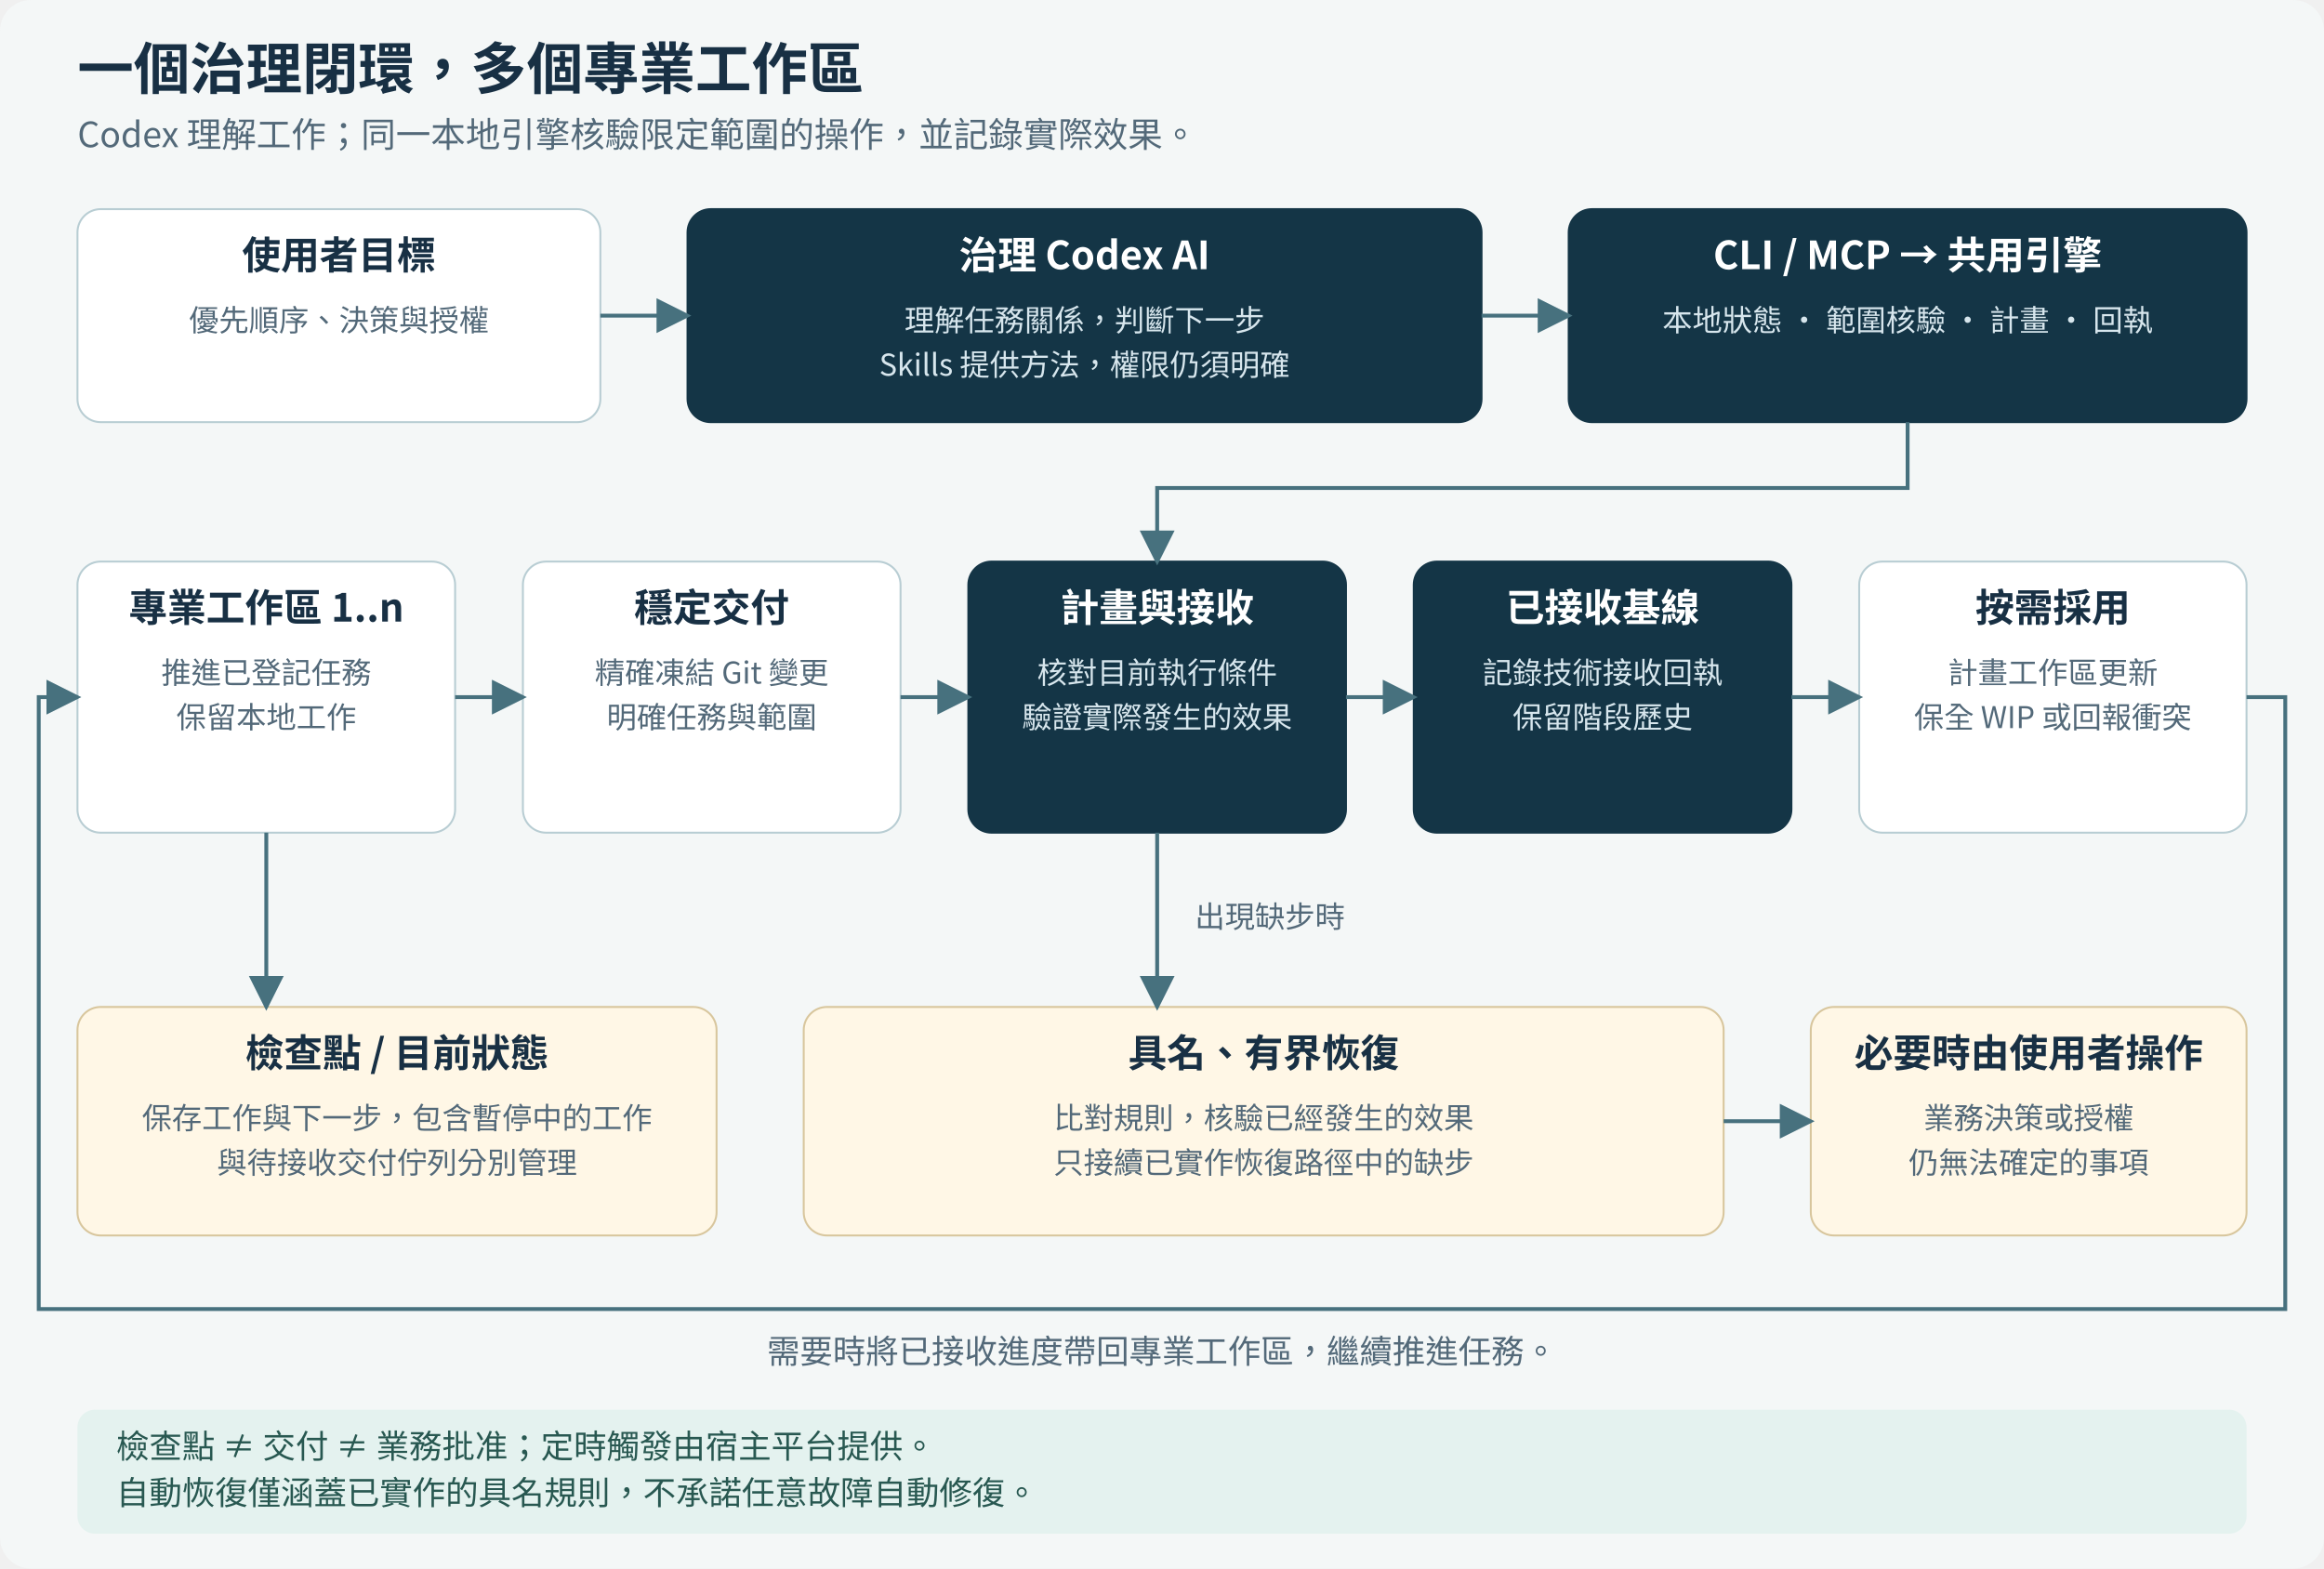
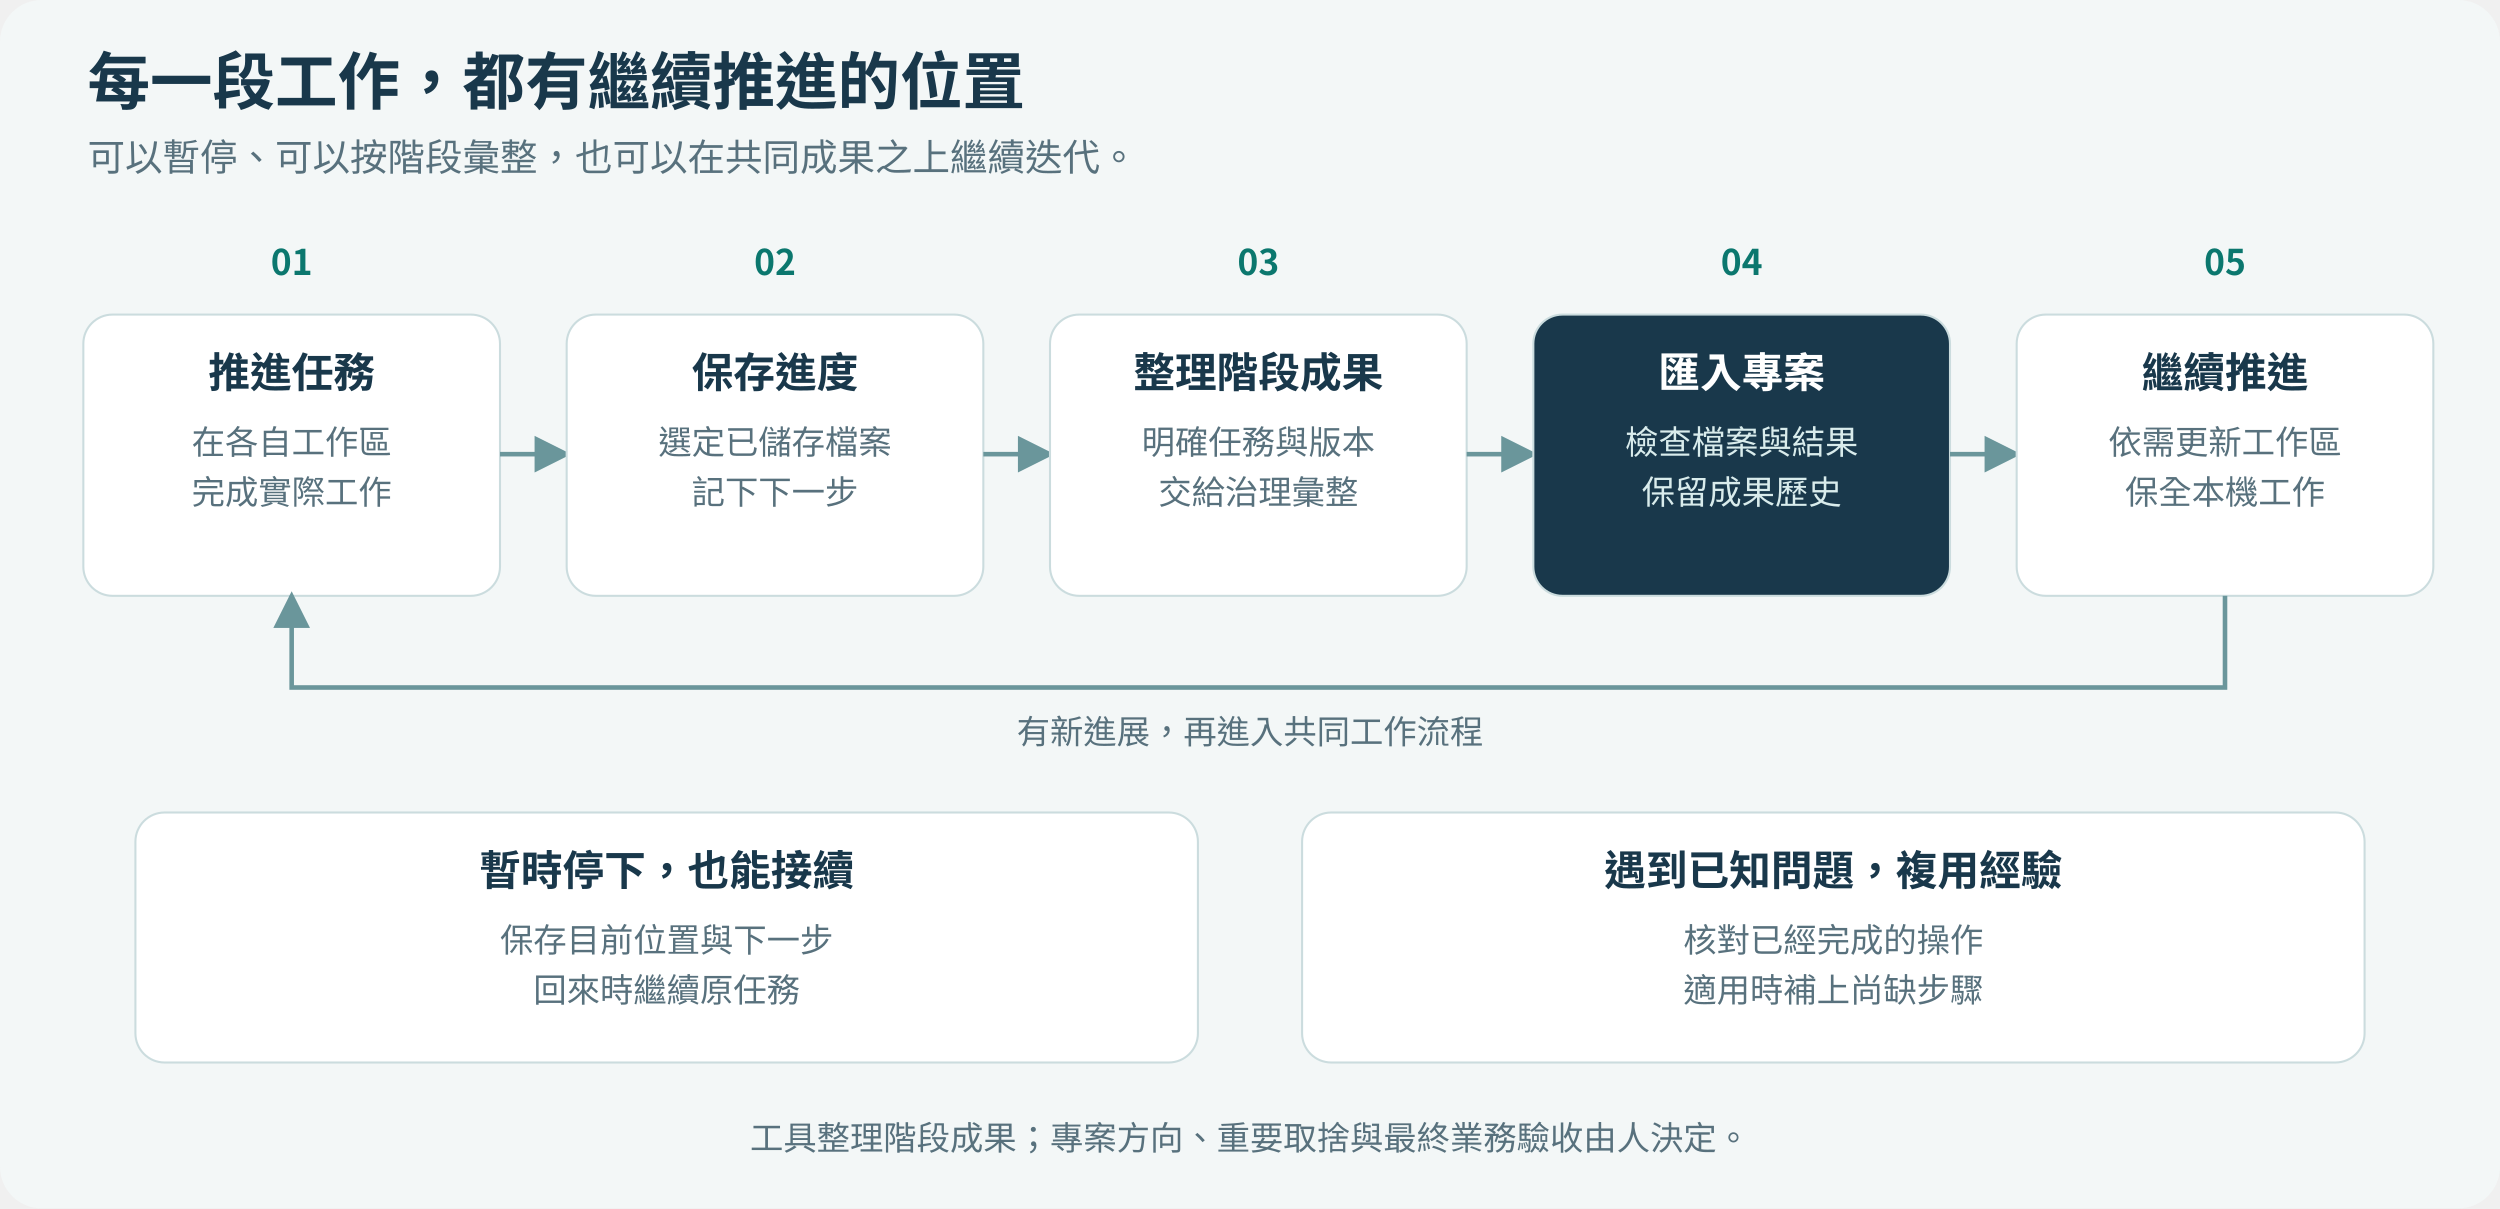
- <svg xmlns="http://www.w3.org/2000/svg" width="1200" height="810" viewBox="0 0 1200 810" role="img" aria-labelledby="title description" xml:lang="zh-TW">
+ <svg xmlns="http://www.w3.org/2000/svg" width="1200" height="580" viewBox="0 0 1200 580" role="img" aria-labelledby="title description" xml:lang="zh-TW">
  <defs>
-     <marker id="arrow" markerWidth="9" markerHeight="9" refX="8" refY="4.5" orient="auto">
-       <path d="M0 0L9 4.5L0 9Z" fill="#47717e" />
+     <marker id="arrow" markerWidth="8" markerHeight="8" refX="7" refY="4" orient="auto">
+       <path d="M0 0L8 4L0 8Z" fill="#6a969b" />
    </marker>
  </defs>
-   <rect width="1200" height="810" rx="16" fill="#f4f7f7" />
+   <rect width="1200" height="580" rx="20" fill="#f3f7f7" />
  <g font-family="Segoe UI, Noto Sans CJK SC, Microsoft JhengHei, Microsoft YaHei, sans-serif">
-     <text x="40" y="46" font-size="29" font-weight="700" fill="#183044">一個治理閉環，多個專業工作區</text>
-     <text x="40" y="76" font-size="18" fill="#536979">Codex 理解工作；同一本地引擎核驗限定範圍的操作，並記錄實際效果。</text>
-     <rect x="40" y="108" width="270" height="110" rx="12" fill="#ffffff" stroke="#b8cdd3" />
-     <text x="175" y="139" text-anchor="middle" font-size="20" font-weight="650" fill="#183044">使用者目標</text>
-     <text x="175" y="171" text-anchor="middle" font-size="15.5" fill="#536979">優先順序、決策與授權</text>
-     <rect x="355" y="108" width="410" height="110" rx="12" fill="#143546" stroke="#143546" />
-     <text x="560" y="139" text-anchor="middle" font-size="20" font-weight="650" fill="#ffffff">治理 Codex AI</text>
-     <text x="560" y="171" text-anchor="middle" font-size="15.5" fill="#d7e6ed">理解任務關係，判斷下一步</text>
-     <text x="560" y="194" text-anchor="middle" font-size="15.5" fill="#d7e6ed">Skills 提供方法，權限仍須明確</text>
-     <rect x="810" y="108" width="350" height="110" rx="12" fill="#143546" stroke="#143546" />
-     <text x="985" y="139" text-anchor="middle" font-size="20" font-weight="650" fill="#ffffff">CLI / MCP → 共用引擎</text>
-     <text x="985" y="171" text-anchor="middle" font-size="15.5" fill="#d7e6ed">本地狀態 · 範圍核驗 · 計畫 · 回執</text>
-     <rect x="40" y="290" width="195" height="140" rx="12" fill="#ffffff" stroke="#b8cdd3" />
-     <text x="137.5" y="321" text-anchor="middle" font-size="20" font-weight="650" fill="#183044">專業工作區 1..n</text>
-     <text x="137.5" y="353" text-anchor="middle" font-size="15.5" fill="#536979">推進已登記任務</text>
-     <text x="137.5" y="376" text-anchor="middle" font-size="15.5" fill="#536979">保留本地工作</text>
-     <rect x="270" y="290" width="195" height="140" rx="12" fill="#ffffff" stroke="#b8cdd3" />
-     <text x="367.5" y="321" text-anchor="middle" font-size="20" font-weight="650" fill="#183044">穩定交付</text>
-     <text x="367.5" y="353" text-anchor="middle" font-size="15.5" fill="#536979">精確凍結 Git 變更</text>
-     <text x="367.5" y="376" text-anchor="middle" font-size="15.5" fill="#536979">明確任務與範圍</text>
-     <rect x="500" y="290" width="195" height="140" rx="12" fill="#143546" stroke="#143546" />
-     <text x="597.5" y="321" text-anchor="middle" font-size="20" font-weight="650" fill="#ffffff">計畫與接收</text>
-     <text x="597.5" y="353" text-anchor="middle" font-size="15.5" fill="#d7e6ed">核對目前執行條件</text>
-     <text x="597.5" y="376" text-anchor="middle" font-size="15.5" fill="#d7e6ed">驗證實際發生的效果</text>
-     <rect x="730" y="290" width="195" height="140" rx="12" fill="#143546" stroke="#143546" />
-     <text x="827.5" y="321" text-anchor="middle" font-size="20" font-weight="650" fill="#ffffff">已接收基線</text>
-     <text x="827.5" y="353" text-anchor="middle" font-size="15.5" fill="#d7e6ed">記錄技術接收回執</text>
-     <text x="827.5" y="376" text-anchor="middle" font-size="15.5" fill="#d7e6ed">保留階段歷史</text>
-     <rect x="960" y="290" width="200" height="140" rx="12" fill="#ffffff" stroke="#b8cdd3" />
-     <text x="1060" y="321" text-anchor="middle" font-size="20" font-weight="650" fill="#183044">按需採用</text>
-     <text x="1060" y="353" text-anchor="middle" font-size="15.5" fill="#536979">計畫工作區更新</text>
-     <text x="1060" y="376" text-anchor="middle" font-size="15.5" fill="#536979">保全 WIP 或回報衝突</text>
-     <rect x="40" y="520" width="330" height="118" rx="12" fill="#fff7e6" stroke="#d8c69d" />
-     <text x="205" y="551" text-anchor="middle" font-size="20" font-weight="650" fill="#183044">檢查點 / 目前狀態</text>
-     <text x="205" y="583" text-anchor="middle" font-size="15.5" fill="#536979">保存工作與下一步，包含暫停中的工作</text>
-     <text x="205" y="606" text-anchor="middle" font-size="15.5" fill="#536979">與待接收交付佇列分別管理</text>
-     <rect x="415" y="520" width="475" height="118" rx="12" fill="#fff7e6" stroke="#d8c69d" />
-     <text x="652.5" y="551" text-anchor="middle" font-size="20" font-weight="650" fill="#183044">具名、有界恢復</text>
-     <text x="652.5" y="583" text-anchor="middle" font-size="15.5" fill="#536979">比對規則，核驗已經發生的效果</text>
-     <text x="652.5" y="606" text-anchor="middle" font-size="15.5" fill="#536979">只接續已實作恢復路徑中的缺步</text>
-     <rect x="935" y="520" width="225" height="118" rx="12" fill="#fff7e6" stroke="#d8c69d" />
-     <text x="1047.5" y="551" text-anchor="middle" font-size="20" font-weight="650" fill="#183044">必要時由使用者操作</text>
-     <text x="1047.5" y="583" text-anchor="middle" font-size="15.5" fill="#536979">業務決策或授權</text>
-     <text x="1047.5" y="606" text-anchor="middle" font-size="15.5" fill="#536979">仍無法確定的事項</text>
-     <text x="617" y="479" font-size="15.5" fill="#536979">出現缺步時</text>
-     <g fill="none" stroke="#47717e" stroke-width="2" marker-end="url(#arrow)">
-       <path d="M310 163H355" />
-       <path d="M765 163H810" />
-       <path d="M985 218V252H597.5V290" />
-       <path d="M235 360H270" />
-       <path d="M465 360H500" />
-       <path d="M695 360H730" />
-       <path d="M925 360H960" />
-       <path d="M137.5 430V520" />
-       <path d="M597.5 430V520" />
-       <path d="M890 579H935" />
-       <path d="M1160 360H1180V676H20V360H40" />
-     </g>
-     <text x="600" y="704" text-anchor="middle" font-size="17" fill="#536979">需要時將已接收進度帶回專業工作區，繼續推進任務。</text>
-     <rect x="40" y="728" width="1120" height="64" rx="9" fill="#e4f2ef" />
-     <text x="60" y="753" font-size="17" fill="#285851">檢查點 ≠ 交付 ≠ 業務批准；定時觸發由宿主平台提供。</text>
-     <text x="60" y="777" font-size="17" fill="#285851">自動恢復僅涵蓋已實作的具名規則，不承諾任意故障自動修復。</text>
+     <text x="42" y="50" text-anchor="start" font-size="30" fill="#19384b" font-weight="700">每一段工作，都有繼續推進的位置</text>
+     <text x="42" y="82" text-anchor="start" font-size="18" fill="#58717d" font-weight="400">可以暫停、可以按階段彙整，也可以在共同成果之上繼續迭代。</text>
+     <text x="140" y="132" text-anchor="middle" font-size="17" fill="#0b776e" font-weight="700">01</text>
+     <rect x="40" y="151" width="200" height="135" rx="14" fill="#ffffff" stroke="#cbdcde" />
+     <text x="140.0" y="186" text-anchor="middle" font-size="20" fill="#19384b" font-weight="700">推進任務</text>
+     <text x="140.0" y="218" text-anchor="middle" font-size="16" fill="#58717d" font-weight="400">在各自工作區</text>
+     <text x="140.0" y="242" text-anchor="middle" font-size="16" fill="#58717d" font-weight="400">完成實際工作</text>
+     <path d="M240 218H272" fill="none" stroke="#6a969b" stroke-width="2.2" marker-end="url(#arrow)" />
+     <text x="372" y="132" text-anchor="middle" font-size="17" fill="#0b776e" font-weight="700">02</text>
+     <rect x="272" y="151" width="200" height="135" rx="14" fill="#ffffff" stroke="#cbdcde" />
+     <text x="372.0" y="186" text-anchor="middle" font-size="20" fill="#19384b" font-weight="700">保存進度</text>
+     <text x="372.0" y="218" text-anchor="middle" font-size="16" fill="#58717d" font-weight="400">選定已儲存檔案</text>
+     <text x="372.0" y="242" text-anchor="middle" font-size="16" fill="#58717d" font-weight="400">記下下一步</text>
+     <path d="M472 218H504" fill="none" stroke="#6a969b" stroke-width="2.2" marker-end="url(#arrow)" />
+     <text x="604" y="132" text-anchor="middle" font-size="17" fill="#0b776e" font-weight="700">03</text>
+     <rect x="504" y="151" width="200" height="135" rx="14" fill="#ffffff" stroke="#cbdcde" />
+     <text x="604.0" y="186" text-anchor="middle" font-size="20" fill="#19384b" font-weight="700">整理階段成果</text>
+     <text x="604.0" y="218" text-anchor="middle" font-size="16" fill="#58717d" font-weight="400">明確任務與版本</text>
+     <text x="604.0" y="242" text-anchor="middle" font-size="16" fill="#58717d" font-weight="400">交給治理彙整</text>
+     <path d="M704 218H736" fill="none" stroke="#6a969b" stroke-width="2.2" marker-end="url(#arrow)" />
+     <text x="836" y="132" text-anchor="middle" font-size="17" fill="#0b776e" font-weight="700">04</text>
+     <rect x="736" y="151" width="200" height="135" rx="14" fill="#19384b" stroke="#cbdcde" />
+     <text x="836.0" y="186" text-anchor="middle" font-size="20" fill="#ffffff" font-weight="700">匯入專案</text>
+     <text x="836.0" y="218" text-anchor="middle" font-size="16" fill="#d9ecec" font-weight="400">檢查檔案與結果</text>
+     <text x="836.0" y="242" text-anchor="middle" font-size="16" fill="#d9ecec" font-weight="400">保留成果歷史</text>
+     <path d="M936 218H968" fill="none" stroke="#6a969b" stroke-width="2.2" marker-end="url(#arrow)" />
+     <text x="1068" y="132" text-anchor="middle" font-size="17" fill="#0b776e" font-weight="700">05</text>
+     <rect x="968" y="151" width="200" height="135" rx="14" fill="#ffffff" stroke="#cbdcde" />
+     <text x="1068.0" y="186" text-anchor="middle" font-size="20" fill="#19384b" font-weight="700">繼續推進</text>
+     <text x="1068.0" y="218" text-anchor="middle" font-size="16" fill="#58717d" font-weight="400">依需更新工作區</text>
+     <text x="1068.0" y="242" text-anchor="middle" font-size="16" fill="#58717d" font-weight="400">保全本機工作</text>
+     <path d="M1068 286V330H140V286" fill="none" stroke="#6a969b" stroke-width="2.2" marker-end="url(#arrow)" />
+     <text x="600" y="357" text-anchor="middle" font-size="16" fill="#58717d" font-weight="400">有新進展，再進入共同工作流程</text>
+     <rect x="65" y="390" width="510" height="120" rx="14" fill="#ffffff" stroke="#cbdcde" />
+     <text x="320.0" y="425" text-anchor="middle" font-size="20" fill="#19384b" font-weight="700">暫時停下，也能接續</text>
+     <text x="320.0" y="457" text-anchor="middle" font-size="16" fill="#58717d" font-weight="400">保存目前位置與下一步</text>
+     <text x="320.0" y="481" text-anchor="middle" font-size="16" fill="#58717d" font-weight="400">回來時繼續原任務</text>
+     <rect x="625" y="390" width="510" height="120" rx="14" fill="#ffffff" stroke="#cbdcde" />
+     <text x="880.0" y="425" text-anchor="middle" font-size="20" fill="#19384b" font-weight="700">遇到已知問題，複用經驗</text>
+     <text x="880.0" y="457" text-anchor="middle" font-size="16" fill="#58717d" font-weight="400">核對已經完成的操作</text>
+     <text x="880.0" y="481" text-anchor="middle" font-size="16" fill="#58717d" font-weight="400">適用時補上尚缺步驟</text>
+     <text x="600" y="552" text-anchor="middle" font-size="16" fill="#58717d" font-weight="400">工具整理階段成果；專案方向、重要取捨與最終業務驗收由人決定。</text>
  </g>
</svg>
